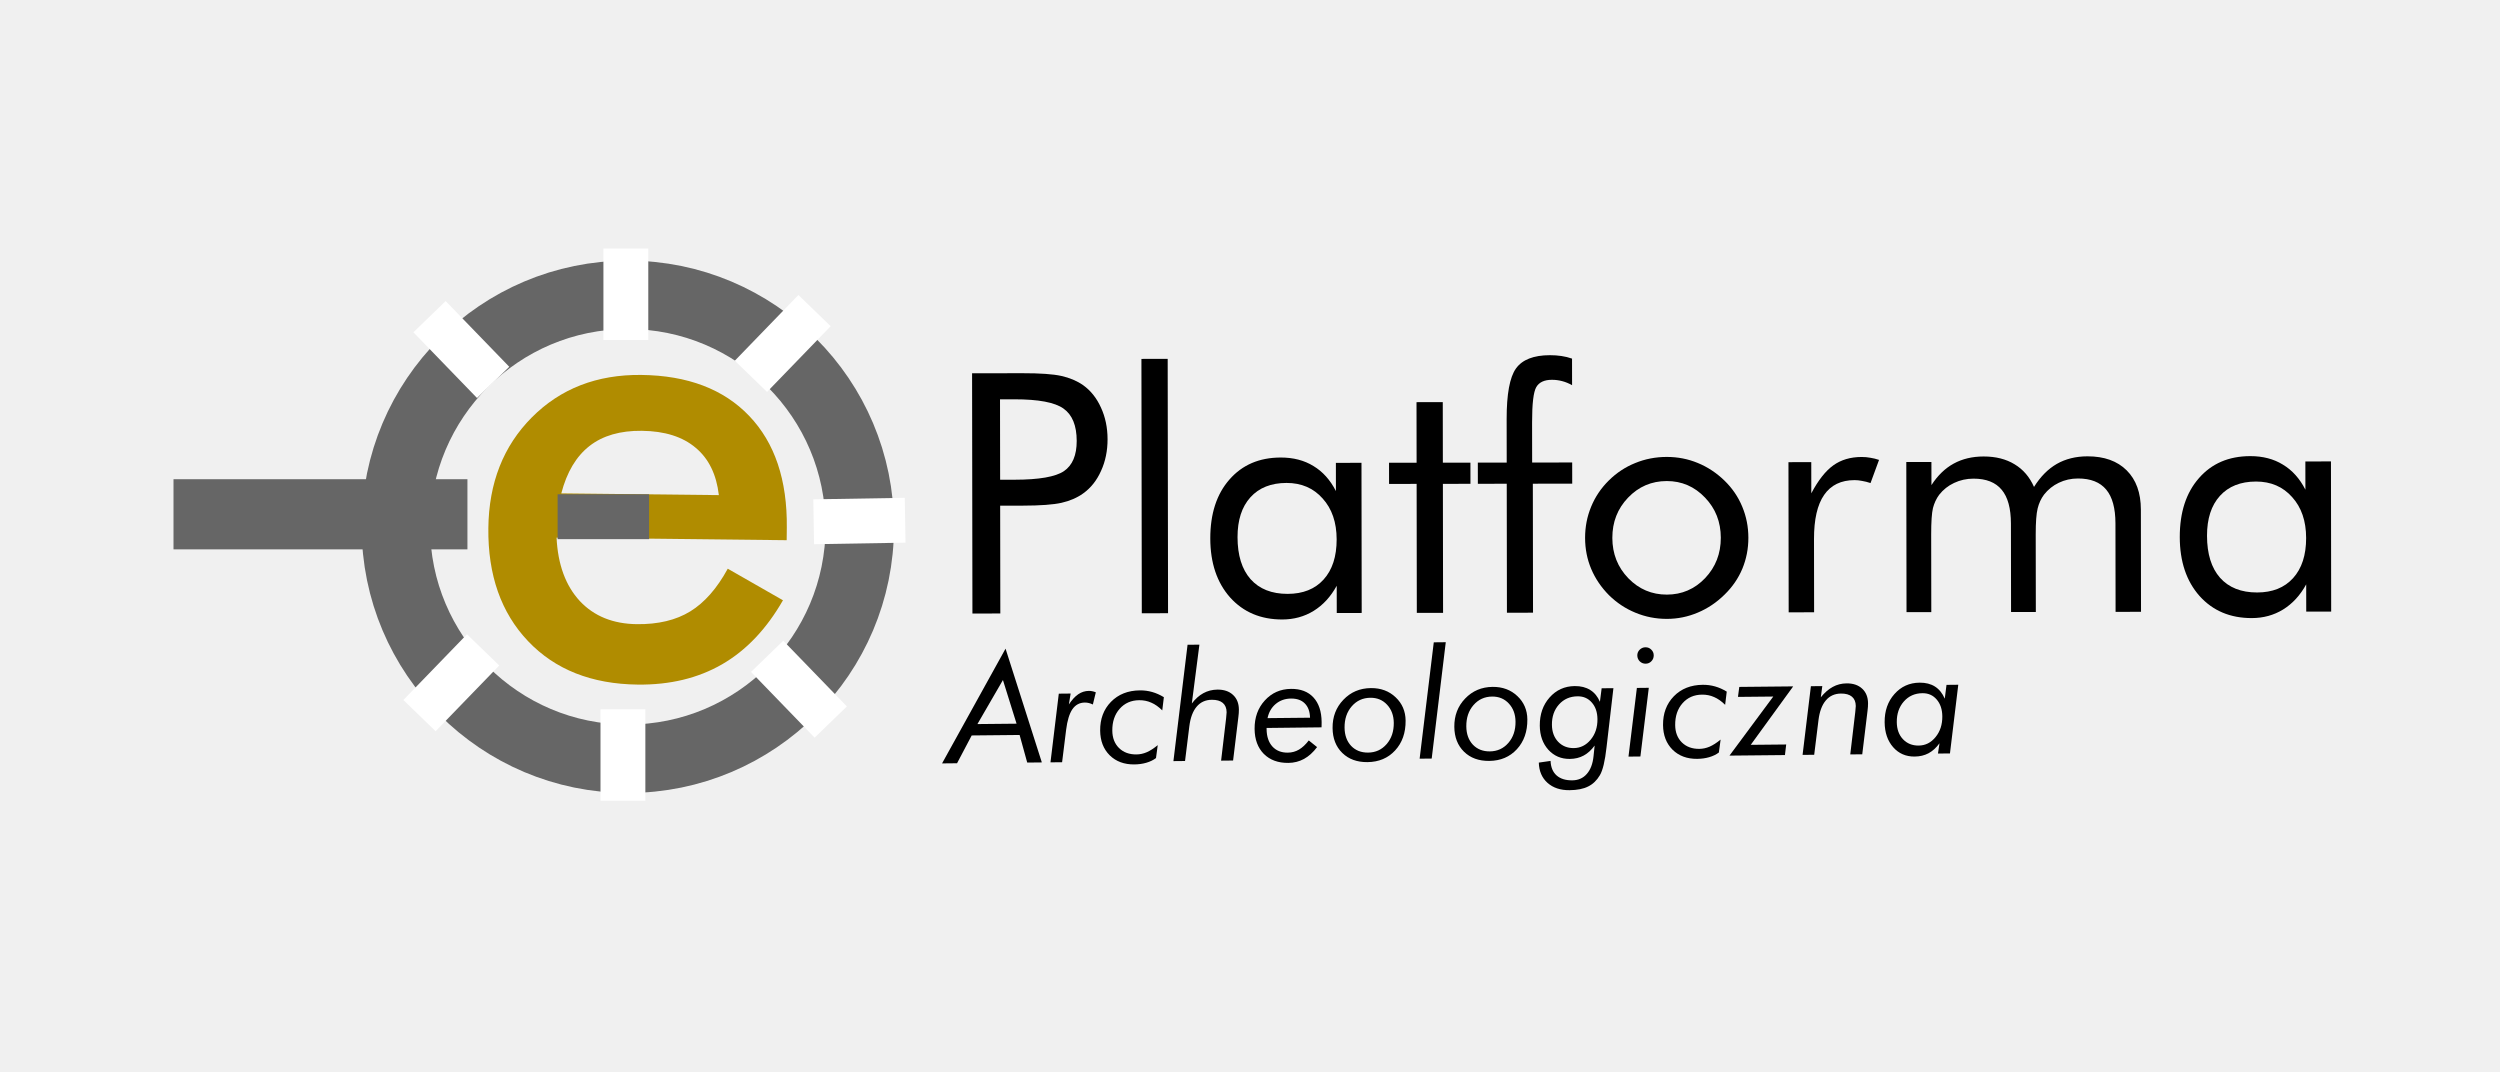
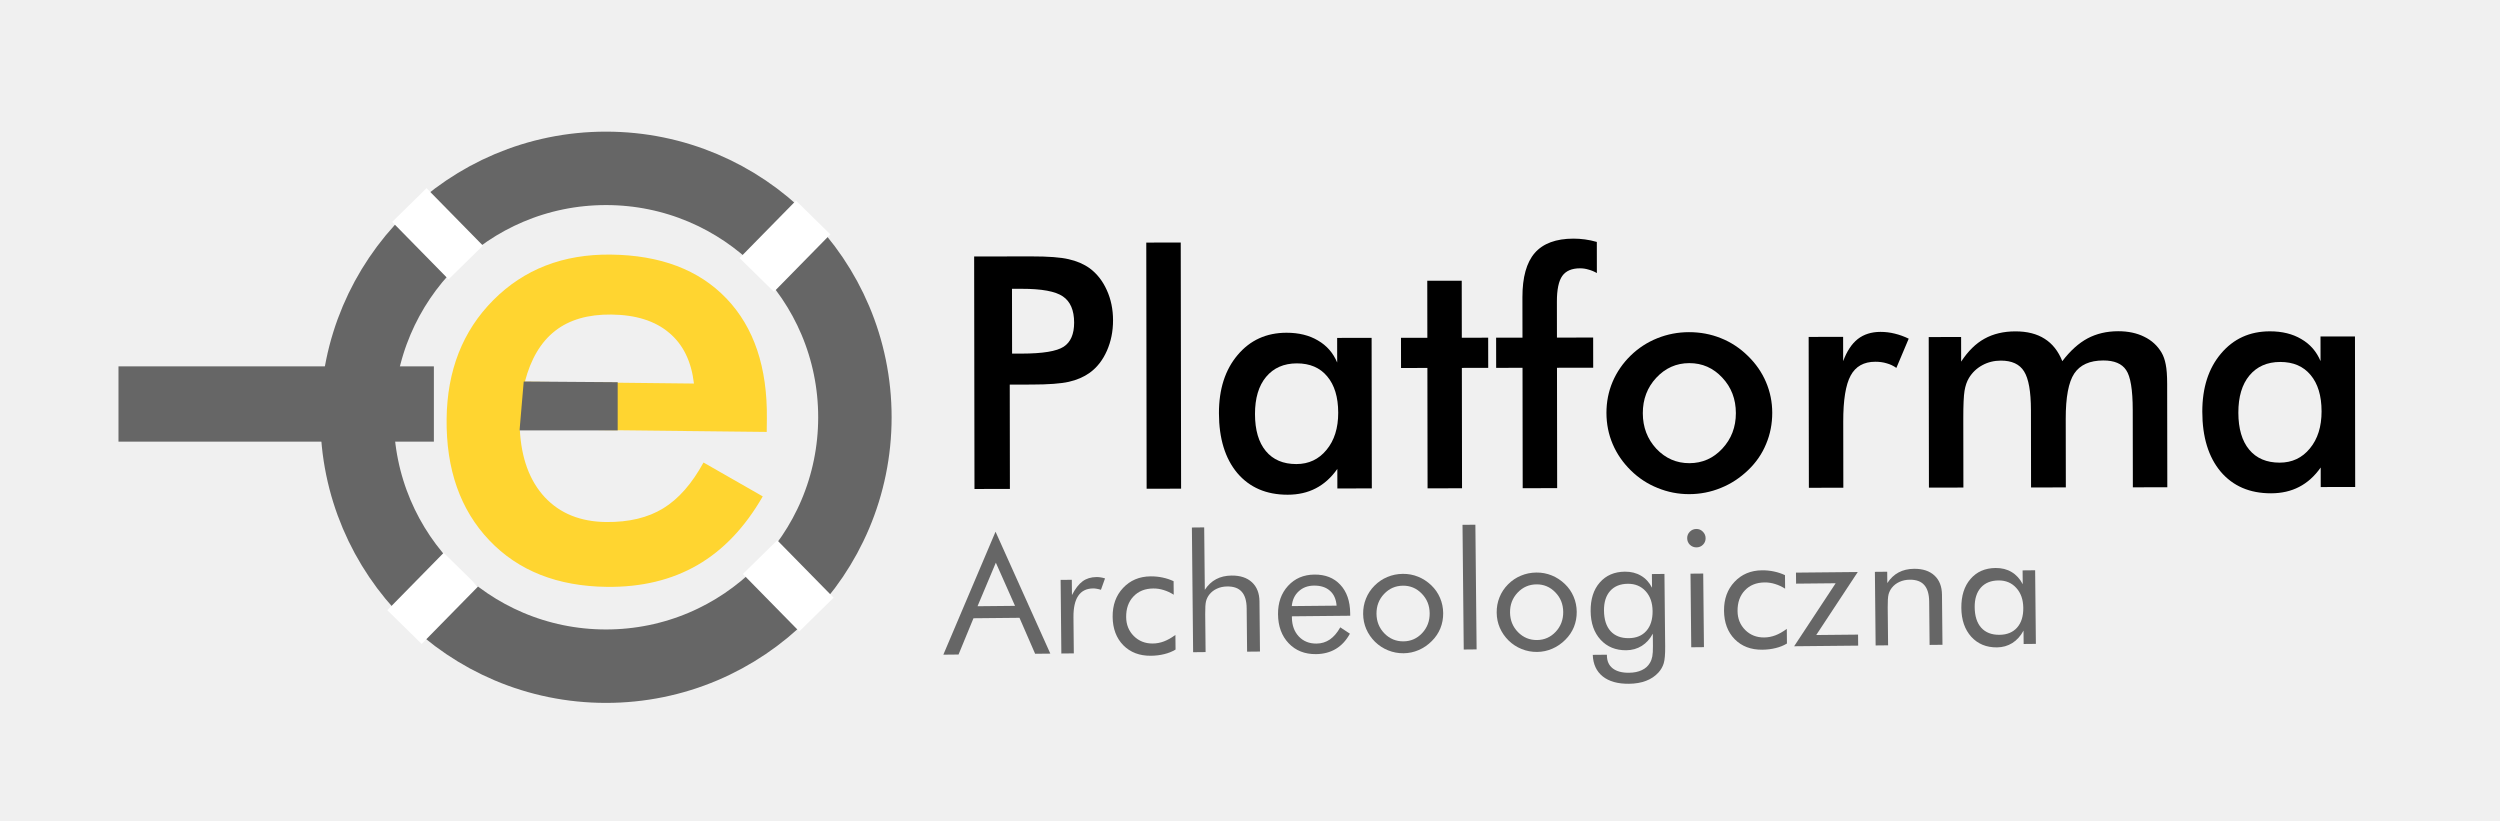
- <svg xmlns="http://www.w3.org/2000/svg" width="70mm" height="30mm" version="1.1" viewBox="0 0 70 30">
-   <g transform="translate(0,-267)">
-     <g transform="matrix(.18134 .0020056 -.0020056 .18134 -5.622 231.47)" fill="#b08c00" aria-label="e">
-       <path d="m155.54 277.62h-35.531q0.375 6.234 3.703 9.75 3.328 3.469 8.859 3.469 4.922 0 8.203-2.062t5.719-6.656l8.578 4.781q-3.75 6.703-9.281 9.984t-12.984 3.281q-10.688 0-17.016-6.516-6.328-6.516-6.328-17.391 0-10.453 6.516-17.156 6.562-6.75 16.828-6.75 10.734 0 16.734 6.141 6 6.141 6 17.203zm-10.547-6.844q-0.609-4.781-3.656-7.266-3.047-2.531-8.344-2.531-5.016 0-8.062 2.438-3.047 2.438-4.266 7.359z" fill="#b08c00" />
+ <svg xmlns="http://www.w3.org/2000/svg" id="svg2013" version="1.1" viewBox="0 0 67 22" height="22mm" width="67mm">
+   <defs id="defs2007" />
+   <g transform="translate(0,-275)" id="layer1">
+     <g transform="matrix(0.2577291,0,0,0.2577291,44.68268,161.9522)" id="g1115">
+       <g id="flowRoot815-15-7-7-8-2-5" style="font-style:normal;font-variant:normal;font-weight:normal;font-stretch:normal;font-size:12px;line-height:30.34px;font-family:Darleston;-inkscape-font-specification:Darleston;letter-spacing:0px;word-spacing:0px;fill:#ffd530;fill-opacity:1;stroke:none" transform="matrix(0.7226308,0.00799215,-0.00799215,0.7226308,-203.8244,281.6819)" aria-label="e">
+         <path id="path883" style="font-style:normal;font-variant:normal;font-weight:normal;font-stretch:normal;font-size:96px;font-family:'Futura Md BT';-inkscape-font-specification:'Futura Md BT';fill:#ffd530;fill-opacity:1" d="m 155.543,277.623 h -35.531 q 0.375,6.234 3.703,9.75 3.328,3.469 8.859,3.469 4.922,0 8.203,-2.062 3.281,-2.062 5.719,-6.656 l 8.578,4.781 q -3.75,6.703 -9.281,9.984 -5.531,3.281 -12.984,3.281 -10.688,0 -17.016,-6.516 -6.328,-6.516 -6.328,-17.391 0,-10.453 6.516,-17.156 6.562,-6.75 16.828,-6.75 10.734,0 16.734,6.141 6,6.141 6,17.203 z m -10.547,-6.844 q -0.609,-4.781 -3.656,-7.266 -3.047,-2.531 -8.344,-2.531 -5.016,0 -8.062,2.438 -3.047,2.438 -4.266,7.359 z" />
+       </g>
+       <path id="path1209-2-7-7" d="m -118.911,478.302 -0.434,5.08 h 10.204 v -5.008 z" style="color:#000000;font-style:normal;font-variant:normal;font-weight:normal;font-stretch:normal;font-size:medium;line-height:normal;font-family:sans-serif;font-variant-ligatures:normal;font-variant-position:normal;font-variant-caps:normal;font-variant-numeric:normal;font-variant-alternates:normal;font-feature-settings:normal;text-indent:0;text-align:start;text-decoration:none;text-decoration-line:none;text-decoration-style:solid;text-decoration-color:#000000;letter-spacing:normal;word-spacing:normal;text-transform:none;writing-mode:lr-tb;direction:ltr;text-orientation:mixed;dominant-baseline:auto;baseline-shift:baseline;text-anchor:start;white-space:normal;shape-padding:0;clip-rule:nonzero;display:inline;overflow:visible;visibility:visible;opacity:1;isolation:auto;mix-blend-mode:normal;color-interpolation:sRGB;color-interpolation-filters:linearRGB;solid-color:#000000;solid-opacity:1;vector-effect:none;fill:#666666;fill-opacity:1;fill-rule:nonzero;stroke:none;stroke-width:10.204;stroke-linecap:butt;stroke-linejoin:miter;stroke-miterlimit:4;stroke-dasharray:none;stroke-dashoffset:0;stroke-opacity:1;color-rendering:auto;image-rendering:auto;shape-rendering:auto;text-rendering:auto;enable-background:accumulate" />
+       <path id="path1209-0-9-5-0" d="m -134.206,478.113 v 5.007" style="fill:none;stroke:#000000;stroke-width:11.385;stroke-linecap:butt;stroke-linejoin:miter;stroke-miterlimit:4;stroke-dasharray:none;stroke-opacity:1" />
+       <circle r="25.883" cy="482.02" cx="-110.357" id="path1232-0-9-3" style="opacity:1;fill:none;fill-opacity:1;fill-rule:nonzero;stroke:#666666;stroke-width:7.636;stroke-linecap:round;stroke-linejoin:miter;stroke-miterlimit:4;stroke-dasharray:none;stroke-dashoffset:0;stroke-opacity:1;paint-order:fill markers stroke" />
+       <g id="flowRoot815-1-7-8-6-1-7-1" style="font-style:normal;font-variant:normal;font-weight:normal;font-stretch:normal;font-size:12px;line-height:30.34px;font-family:'Square721 BT';-inkscape-font-specification:'Square721 BT';letter-spacing:0px;word-spacing:0px;fill:#000000;fill-opacity:1;stroke:none" transform="matrix(0.3522993,-5.0760834e-4,5.0760834e-4,0.3522993,-112.2083,384.4292)" aria-label="Platforma">
+         <path id="path864" style="font-style:normal;font-variant:normal;font-weight:normal;font-stretch:normal;font-size:96px;font-family:'Futura Md BT';-inkscape-font-specification:'Futura Md BT';fill:#000000" d="m 124.746,258.404 h 2.859 q 9.281,0 12.375,-2.016 3.094,-2.016 3.094,-7.125 0,-5.484 -3.328,-7.734 -3.281,-2.25 -12.141,-2.25 h -2.859 z m -0.703,9.141 v 30.797 h -10.453 v -68.625 h 16.875 q 7.5,0 11.016,0.844 3.562,0.797 6.188,2.672 3.234,2.391 5.062,6.469 1.828,4.031 1.828,8.906 0,4.875 -1.828,9 -1.828,4.125 -5.062,6.469 -2.625,1.875 -6.188,2.672 -3.516,0.797 -11.016,0.797 h -2.203 z" />
+         <path id="path866" style="font-style:normal;font-variant:normal;font-weight:normal;font-stretch:normal;font-size:96px;font-family:'Futura Md BT';-inkscape-font-specification:'Futura Md BT';fill:#000000" d="m 164.402,298.342 v -72.656 h 10.172 v 72.656 z" />
+         <path id="path868" style="font-style:normal;font-variant:normal;font-weight:normal;font-stretch:normal;font-size:96px;font-family:'Futura Md BT';-inkscape-font-specification:'Futura Md BT';fill:#000000" d="m 230.871,298.342 h -10.172 v -5.766 q -2.719,3.844 -6.375,5.719 -3.609,1.875 -8.297,1.875 -9.422,0 -14.859,-6.422 -5.391,-6.469 -5.391,-17.672 0,-10.641 5.531,-17.156 5.531,-6.562 14.438,-6.562 5.438,0 9.281,2.297 3.891,2.25 5.672,6.516 v -7.266 h 10.172 z m -9.891,-22.359 q 0,-6.891 -3.234,-10.734 -3.188,-3.844 -8.953,-3.844 -5.766,0 -9.094,3.984 -3.281,3.938 -3.281,10.969 0,7.078 3.188,10.922 3.188,3.844 9,3.844 5.484,0 8.906,-4.172 3.469,-4.172 3.469,-10.969 z" />
+         <path id="path870" style="font-style:normal;font-variant:normal;font-weight:normal;font-stretch:normal;font-size:96px;font-family:'Futura Md BT';-inkscape-font-specification:'Futura Md BT';fill:#000000" d="m 247.324,298.342 v -35.531 h -7.781 v -8.906 h 7.781 v -16.828 h 10.172 v 16.828 h 7.781 v 8.906 h -7.781 v 35.531 z" />
+         <path id="path872" style="font-style:normal;font-variant:normal;font-weight:normal;font-stretch:normal;font-size:96px;font-family:'Futura Md BT';-inkscape-font-specification:'Futura Md BT';fill:#000000" d="m 275.402,298.342 v -35.531 h -7.781 v -8.906 h 7.781 v -11.906 q 0,-8.859 3.656,-13.078 3.703,-4.219 11.438,-4.219 1.641,0 3.375,0.234 1.734,0.234 3.516,0.75 v 9.188 q -1.219,-0.703 -2.484,-1.031 -1.219,-0.375 -2.484,-0.375 -3.656,0 -5.25,2.25 -1.594,2.25 -1.594,7.594 v 10.594 h 10.688 v 8.906 h -10.688 v 35.531 z" />
+         <path id="path874" style="font-style:normal;font-variant:normal;font-weight:normal;font-stretch:normal;font-size:96px;font-family:'Futura Md BT';-inkscape-font-specification:'Futura Md BT';fill:#000000" d="m 338.355,276.264 q 0,-6.188 -3.984,-10.453 -3.984,-4.312 -9.75,-4.312 -5.719,0 -9.75,4.312 -3.984,4.266 -3.984,10.453 0,6.188 3.984,10.5 4.031,4.266 9.75,4.266 5.719,0 9.703,-4.266 4.031,-4.312 4.031,-10.5 z m -38.203,-0.094 q 0,-4.875 1.828,-9.188 1.875,-4.359 5.344,-7.734 3.422,-3.328 7.875,-5.109 4.453,-1.781 9.328,-1.781 5.016,0 9.422,1.781 4.453,1.781 7.969,5.25 3.516,3.422 5.344,7.734 1.828,4.312 1.828,9.047 0,4.922 -1.828,9.234 -1.781,4.312 -5.25,7.641 -3.656,3.516 -8.109,5.297 -4.453,1.828 -9.375,1.828 -4.828,0 -9.281,-1.828 -4.453,-1.781 -7.922,-5.203 -3.516,-3.469 -5.344,-7.781 -1.828,-4.312 -1.828,-9.188 z" />
+         <path id="path876" style="font-style:normal;font-variant:normal;font-weight:normal;font-stretch:normal;font-size:96px;font-family:'Futura Md BT';-inkscape-font-specification:'Futura Md BT';fill:#000000" d="m 370.043,260.983 q 1.641,-4.406 4.312,-6.516 2.719,-2.109 6.703,-2.109 2.156,0 4.219,0.516 2.109,0.516 4.125,1.5 l -3.656,8.625 q -1.312,-0.938 -2.859,-1.359 -1.5,-0.469 -3.375,-0.469 -5.062,0 -7.266,4.078 -2.203,4.031 -2.203,13.594 v 19.5 h -10.172 v -44.531 h 10.172 z" />
+         <path id="path878" style="font-style:normal;font-variant:normal;font-weight:normal;font-stretch:normal;font-size:96px;font-family:'Futura Md BT';-inkscape-font-specification:'Futura Md BT';fill:#000000" d="m 405.48,298.342 h -10.172 v -44.438 h 9.562 v 7.266 q 3.047,-4.641 6.891,-6.75 3.891,-2.156 9.141,-2.156 5.203,0 8.625,2.203 3.422,2.156 5.203,6.609 3.516,-4.594 7.453,-6.703 3.984,-2.109 9.047,-2.109 4.406,0 7.688,1.641 3.281,1.594 5.109,4.688 0.844,1.453 1.219,3.469 0.422,2.016 0.422,5.766 v 3.562 26.953 h -10.172 v -22.828 q 0,-8.953 -1.922,-11.766 -1.875,-2.859 -6.75,-2.859 -6,0 -8.578,3.844 -2.531,3.797 -2.531,13.359 v 20.25 h -10.266 v -22.828 q 0,-8.25 -2.016,-11.438 -1.969,-3.188 -6.844,-3.188 -3,0 -5.484,1.359 -2.484,1.359 -3.938,3.75 -0.938,1.547 -1.312,3.797 -0.375,2.25 -0.375,8.297 z" />
+         <path id="path880" style="font-style:normal;font-variant:normal;font-weight:normal;font-stretch:normal;font-size:96px;font-family:'Futura Md BT';-inkscape-font-specification:'Futura Md BT';fill:#000000" d="m 521.121,298.342 h -10.172 v -5.766 q -2.719,3.844 -6.375,5.719 -3.609,1.875 -8.297,1.875 -9.422,0 -14.859,-6.422 -5.391,-6.469 -5.391,-17.672 0,-10.641 5.531,-17.156 5.531,-6.562 14.438,-6.562 5.438,0 9.281,2.297 3.891,2.25 5.672,6.516 v -7.266 h 10.172 z m -9.891,-22.359 q 0,-6.891 -3.234,-10.734 -3.188,-3.844 -8.953,-3.844 -5.766,0 -9.094,3.984 -3.281,3.938 -3.281,10.969 0,7.078 3.188,10.922 3.188,3.844 9,3.844 5.484,0 8.906,-4.172 3.469,-4.172 3.469,-10.969 z" />
+       </g>
+       <g id="flowRoot815-1-8-9-8-4-4-9-8" style="font-style:italic;font-variant:normal;font-weight:normal;font-stretch:normal;font-size:12px;line-height:30.34px;font-family:'Futura Bk BT';-inkscape-font-specification:'Futura Bk BT Italic';letter-spacing:0px;word-spacing:0px;fill:#666666;fill-opacity:1;stroke:none" transform="matrix(0.1784573,-0.00176588,0.00176588,0.1784573,-94.46113,453.6503)" aria-label="Archeologiczna">
+         <path id="path835" style="font-style:normal;font-variant:normal;font-weight:normal;font-stretch:normal;font-size:96px;font-family:'Futura Bk BT';-inkscape-font-specification:'Futura Bk BT';fill:#666666;fill-opacity:1" d="m 135.668,245.045 -10.922,25.266 h 21.844 z m 0,-18.047 31.219,71.344 h -8.859 l -8.906,-21.047 h -26.812 l -8.906,21.047 h -8.859 z" />
+         <path id="path837" style="font-style:normal;font-variant:normal;font-weight:normal;font-stretch:normal;font-size:96px;font-family:'Futura Bk BT';-inkscape-font-specification:'Futura Bk BT';fill:#666666;fill-opacity:1" d="m 173.309,298.342 v -42.891 h 6.516 v 8.906 q 2.953,-5.578 6.281,-7.969 3.328,-2.391 8.109,-2.391 1.312,0 2.531,0.234 1.219,0.188 2.438,0.609 l -2.438,6.609 q -1.266,-0.422 -2.391,-0.609 -1.125,-0.234 -2.156,-0.234 -5.812,0 -8.719,4.219 -2.906,4.172 -2.906,12.609 v 20.906 z" />
+         <path id="path839" style="font-style:normal;font-variant:normal;font-weight:normal;font-stretch:normal;font-size:96px;font-family:'Futura Bk BT';-inkscape-font-specification:'Futura Bk BT';fill:#666666;fill-opacity:1" d="m 239.871,288.17 v 8.531 q -2.906,1.734 -6.562,2.578 -3.609,0.891 -7.828,0.891 -9.938,0 -16.031,-6.281 -6.047,-6.328 -6.047,-16.594 0,-10.312 6.281,-16.828 6.281,-6.562 16.078,-6.562 3.562,0 6.938,0.75 3.422,0.75 6.422,2.203 v 7.875 q -2.812,-1.828 -5.812,-2.766 -3,-0.984 -6.094,-0.984 -7.219,0 -11.578,4.547 -4.359,4.5 -4.359,12 0,6.609 4.359,11.062 4.406,4.453 11.016,4.453 3.328,0 6.516,-1.172 3.188,-1.172 6.703,-3.703 z" />
+         <path id="path841" style="font-style:normal;font-variant:normal;font-weight:normal;font-stretch:normal;font-size:96px;font-family:'Futura Bk BT';-inkscape-font-specification:'Futura Bk BT';fill:#666666;fill-opacity:1" d="m 250.09,298.342 v -72.656 h 7.172 v 36.375 q 2.766,-4.125 6.656,-6.141 3.891,-2.016 9,-2.016 7.594,0 11.859,4.031 4.266,4.031 4.266,11.203 v 29.203 h -7.5 v -25.266 q 0,-6.516 -2.766,-9.656 -2.719,-3.188 -8.438,-3.188 -3.281,0 -6,1.219 -2.672,1.172 -4.453,3.375 -1.359,1.688 -1.969,3.844 -0.562,2.156 -0.562,7.5 v 22.172 z" />
+         <path id="path843" style="font-style:normal;font-variant:normal;font-weight:normal;font-stretch:normal;font-size:96px;font-family:'Futura Bk BT';-inkscape-font-specification:'Futura Bk BT';fill:#666666;fill-opacity:1" d="m 333.949,272.045 q -0.375,-5.672 -3.797,-8.719 -3.375,-3.094 -9.281,-3.094 -5.344,0 -8.906,3.234 -3.562,3.188 -4.125,8.578 z m 7.875,5.953 h -33.984 v 0.656 q 0,6.891 3.938,11.156 3.938,4.219 10.266,4.219 4.312,0 7.781,-2.297 3.469,-2.344 6.141,-7.031 l 5.578,3.75 q -3.234,5.812 -8.25,8.766 -5.016,2.953 -11.625,2.953 -9.797,0 -15.844,-6.469 -6.047,-6.469 -6.047,-16.969 0,-10.078 6,-16.5 6,-6.422 15.422,-6.422 9.516,0 15.047,6.094 5.578,6.094 5.578,16.641 z" />
+         <path id="path845" style="font-style:normal;font-variant:normal;font-weight:normal;font-stretch:normal;font-size:96px;font-family:'Futura Bk BT';-inkscape-font-specification:'Futura Bk BT';fill:#666666;fill-opacity:1" d="m 357.152,277.014 q 0,6.797 4.547,11.531 4.547,4.688 11.016,4.688 6.422,0 10.922,-4.688 4.5,-4.734 4.5,-11.531 0,-6.797 -4.5,-11.484 -4.5,-4.734 -10.922,-4.734 -6.516,0 -11.062,4.734 -4.5,4.688 -4.5,11.484 z m -7.781,0 q 0,-4.734 1.734,-8.906 1.734,-4.219 5.062,-7.5 3.328,-3.281 7.547,-4.969 4.219,-1.734 9,-1.734 4.688,0 8.859,1.734 4.219,1.734 7.641,5.062 3.328,3.234 5.062,7.453 1.734,4.172 1.734,8.859 0,4.688 -1.734,8.859 -1.734,4.125 -5.062,7.359 -3.422,3.375 -7.688,5.156 -4.219,1.781 -8.812,1.781 -4.734,0 -9,-1.781 -4.219,-1.734 -7.547,-5.016 -3.328,-3.375 -5.062,-7.5 -1.734,-4.125 -1.734,-8.859 z" />
+         <path id="path847" style="font-style:normal;font-variant:normal;font-weight:normal;font-stretch:normal;font-size:96px;font-family:'Futura Bk BT';-inkscape-font-specification:'Futura Bk BT';fill:#666666;fill-opacity:1" d="m 407.777,298.342 v -72.656 h 7.5 v 72.656 z" />
+         <path id="path849" style="font-style:normal;font-variant:normal;font-weight:normal;font-stretch:normal;font-size:96px;font-family:'Futura Bk BT';-inkscape-font-specification:'Futura Bk BT';fill:#666666;fill-opacity:1" d="m 434.965,277.014 q 0,6.797 4.547,11.531 4.547,4.688 11.016,4.688 6.422,0 10.922,-4.688 4.5,-4.734 4.5,-11.531 0,-6.797 -4.5,-11.484 -4.5,-4.734 -10.922,-4.734 -6.516,0 -11.062,4.734 -4.5,4.688 -4.5,11.484 z m -7.781,0 q 0,-4.734 1.734,-8.906 1.734,-4.219 5.062,-7.5 3.328,-3.281 7.547,-4.969 4.219,-1.734 9,-1.734 4.688,0 8.859,1.734 4.219,1.734 7.641,5.062 3.328,3.234 5.062,7.453 1.734,4.172 1.734,8.859 0,4.688 -1.734,8.859 -1.734,4.125 -5.062,7.359 -3.422,3.375 -7.688,5.156 -4.219,1.781 -8.812,1.781 -4.734,0 -9,-1.781 -4.219,-1.734 -7.547,-5.016 -3.328,-3.375 -5.062,-7.5 -1.734,-4.125 -1.734,-8.859 z" />
+         <path id="path851" style="font-style:normal;font-variant:normal;font-weight:normal;font-stretch:normal;font-size:96px;font-family:'Futura Bk BT';-inkscape-font-specification:'Futura Bk BT';fill:#666666;fill-opacity:1" d="m 518.027,277.014 q 0,-7.219 -3.938,-11.625 -3.938,-4.406 -10.359,-4.406 -6.609,0 -10.312,4.078 -3.703,4.078 -3.703,11.391 0,7.781 3.703,12 3.75,4.219 10.594,4.219 6.562,0 10.266,-4.125 3.75,-4.172 3.75,-11.531 z m 7.125,-21.562 v 42.141 q 0,6.984 -0.938,9.938 -0.938,2.953 -3.094,5.297 -3,3.234 -7.359,4.828 -4.312,1.594 -9.938,1.594 -9.75,0 -15.234,-4.453 -5.438,-4.453 -5.672,-12.609 h 8.25 v 0.562 q 0,4.828 3.328,7.453 3.328,2.625 9.422,2.625 4.406,0 7.5,-1.453 3.141,-1.406 4.781,-4.219 0.984,-1.594 1.406,-3.703 0.422,-2.109 0.422,-6.047 v -3.375 -3.844 q -2.484,4.594 -6.516,7.078 -4.031,2.438 -9.047,2.438 -9.234,0 -14.906,-6.281 -5.625,-6.281 -5.625,-16.688 0,-10.5 5.484,-16.641 5.484,-6.188 14.672,-6.188 5.344,0 9.375,2.438 4.031,2.391 6.375,7.078 v -7.969 z" />
+         <path id="path853" style="font-style:normal;font-variant:normal;font-weight:normal;font-stretch:normal;font-size:96px;font-family:'Futura Bk BT';-inkscape-font-specification:'Futura Bk BT';fill:#666666;fill-opacity:1" d="m 538.605,234.779 q 0,-2.203 1.547,-3.75 1.594,-1.594 3.844,-1.594 2.203,0 3.75,1.594 1.594,1.594 1.594,3.844 0,2.203 -1.547,3.75 -1.547,1.547 -3.797,1.547 -2.25,0 -3.844,-1.547 -1.547,-1.547 -1.547,-3.844 z m 1.734,63.562 v -42.891 h 7.406 v 42.891 z" />
+         <path id="path855" style="font-style:normal;font-variant:normal;font-weight:normal;font-stretch:normal;font-size:96px;font-family:'Futura Bk BT';-inkscape-font-specification:'Futura Bk BT';fill:#666666;fill-opacity:1" d="m 596.121,288.17 v 8.531 q -2.906,1.734 -6.562,2.578 -3.609,0.891 -7.828,0.891 -9.938,0 -16.031,-6.281 -6.047,-6.328 -6.047,-16.594 0,-10.312 6.281,-16.828 6.281,-6.562 16.078,-6.562 3.562,0 6.938,0.75 3.422,0.75 6.422,2.203 v 7.875 q -2.812,-1.828 -5.812,-2.766 -3,-0.984 -6.094,-0.984 -7.219,0 -11.578,4.547 -4.359,4.5 -4.359,12 0,6.609 4.359,11.062 4.406,4.453 11.016,4.453 3.328,0 6.516,-1.172 3.188,-1.172 6.703,-3.703 z" />
+         <path id="path857" style="font-style:normal;font-variant:normal;font-weight:normal;font-stretch:normal;font-size:96px;font-family:'Futura Bk BT';-inkscape-font-specification:'Futura Bk BT';fill:#666666;fill-opacity:1" d="m 600.293,298.342 24.562,-36.469 h -23.062 v -6.422 h 36 l -24.562,36.469 h 24.375 v 6.422 z" />
+         <path id="path859" style="font-style:normal;font-variant:normal;font-weight:normal;font-stretch:normal;font-size:96px;font-family:'Futura Bk BT';-inkscape-font-specification:'Futura Bk BT';fill:#666666;fill-opacity:1" d="m 647.777,298.342 v -42.891 h 7.172 v 6.609 q 2.766,-4.125 6.656,-6.141 3.891,-2.016 9,-2.016 7.594,0 11.859,4.031 4.266,4.031 4.266,11.203 v 29.203 h -7.5 v -25.266 q 0,-6.516 -2.766,-9.656 -2.719,-3.188 -8.438,-3.188 -3.281,0 -6,1.219 -2.672,1.172 -4.453,3.375 -1.359,1.688 -1.969,3.844 -0.562,2.156 -0.562,7.5 v 22.172 z" />
+         <path id="path861" style="font-style:normal;font-variant:normal;font-weight:normal;font-stretch:normal;font-size:96px;font-family:'Futura Bk BT';-inkscape-font-specification:'Futura Bk BT';fill:#666666;fill-opacity:1" d="m 734.027,277.295 q 0,-7.266 -3.984,-11.672 -3.938,-4.453 -10.312,-4.453 -6.609,0 -10.312,4.078 -3.703,4.078 -3.703,11.391 0,7.781 3.703,12 3.75,4.219 10.594,4.219 6.562,0 10.266,-4.078 3.75,-4.125 3.75,-11.484 z m 7.125,-21.844 v 42.891 h -7.125 v -7.781 q -2.578,4.688 -6.609,7.172 -3.984,2.438 -8.953,2.438 -9.234,0 -14.906,-6.328 -5.625,-6.375 -5.625,-16.828 0,-10.594 5.484,-16.828 5.484,-6.281 14.672,-6.281 5.391,0 9.328,2.438 3.984,2.391 6.422,7.172 v -8.062 z" />
+       </g>
+       <path id="path1555-0" d="m -128.254,480.641 h -32.796" style="fill:none;stroke:#666666;stroke-width:7.827;stroke-linecap:butt;stroke-linejoin:miter;stroke-miterlimit:4;stroke-dasharray:none;stroke-opacity:1" />
+       <path id="path1209-2-5-0-7-9-6-1-8-8-0-7" d="m -93.533,462.479 3.573,3.508" style="fill:#ffffff;stroke:#ffffff;stroke-width:8.368;stroke-linecap:butt;stroke-linejoin:miter;stroke-miterlimit:4;stroke-dasharray:none;stroke-opacity:1" />
+       <path id="path1209-2-5-0-7-9-6-1-8-8-0-7-5" d="m -130.165,499.098 3.573,3.508" style="fill:#ffffff;stroke:#ffffff;stroke-width:8.368;stroke-linecap:butt;stroke-linejoin:miter;stroke-miterlimit:4;stroke-dasharray:none;stroke-opacity:1" />
+       <path id="path1209-2-5-0-7-9-6-1-8-8-0-7-7" d="m -126.086,461.183 -3.573,3.508" style="fill:#ffffff;stroke:#ffffff;stroke-width:8.368;stroke-linecap:butt;stroke-linejoin:miter;stroke-miterlimit:4;stroke-dasharray:none;stroke-opacity:1" />
+       <path id="path1209-2-5-0-7-9-6-1-8-8-0-7-7-8" d="m -89.618,497.796 -3.573,3.508" style="fill:#ffffff;stroke:#ffffff;stroke-width:8.368;stroke-linecap:butt;stroke-linejoin:miter;stroke-miterlimit:4;stroke-dasharray:none;stroke-opacity:1" />
    </g>
-     <g fill="none">
-       <path d="m16.894 280.84v1.256" stroke="#666" stroke-width="2.561" />
-       <path d="m11.594 280.76v1.256" stroke="#000" stroke-width="2.857" />
-       <circle cx="17.579" cy="281.75" r="6.495" stroke="#666" stroke-linecap="round" stroke-width="1.916" style="paint-order:fill markers stroke" />
-     </g>
-     <g transform="matrix(.098023 -.00014124 .00014124 .098023 16.015 254.95)" aria-label="Platforma">
-       <path d="m121.93 267.55v30.797h-7.969v-68.625h14.391q7.547 0 11.109 0.797 3.562 0.797 6.188 2.625 3.281 2.344 5.109 6.422 1.875 4.078 1.875 9.047t-1.875 9.047q-1.828 4.078-5.109 6.422-2.625 1.875-6.188 2.672-3.516 0.797-11.109 0.797h-2.297zm0-7.406h4.125q10.5 0 14.109-2.438 3.656-2.484 3.656-8.625 0-6.562-3.75-9.234-3.703-2.672-14.016-2.672h-4.125z" />
-       <path d="m162.34 298.34v-72.656h7.5v72.656z" />
-       <path d="m218.03 277.3q0-7.266-3.984-11.672-3.938-4.453-10.312-4.453-6.609 0-10.312 4.078-3.703 4.078-3.703 11.391 0 7.781 3.703 12 3.75 4.219 10.594 4.219 6.562 0 10.266-4.078 3.75-4.125 3.75-11.484zm7.125-21.844v42.891h-7.125v-7.781q-2.578 4.688-6.609 7.172-3.984 2.438-8.953 2.438-9.234 0-14.906-6.328-5.625-6.375-5.625-16.828 0-10.594 5.484-16.828 5.484-6.281 14.672-6.281 5.391 0 9.328 2.438 3.984 2.391 6.422 7.172v-8.062z" />
-       <path d="m240.9 261.5h-7.875v-6.047h7.875v-17.297h7.5v17.297h7.875v6.047h-7.875v36.844h-7.5z" />
-       <path d="m266.64 298.34v-36.844h-8.25v-6.047h8.25v-12.422q0-10.688 2.672-14.438 2.719-3.797 9.703-3.797 1.734 0 3.281 0.234 1.594 0.234 3.047 0.75v7.594q-1.406-0.797-2.859-1.172-1.406-0.375-2.906-0.375-3.234 0-4.453 2.062t-1.219 10.125v11.438h11.438v6.047h-11.25v36.844z" />
-       <path d="m296.78 277.01q0 6.797 4.547 11.531 4.547 4.688 11.016 4.688 6.422 0 10.922-4.688 4.5-4.734 4.5-11.531 0-6.797-4.5-11.484-4.5-4.734-10.922-4.734-6.516 0-11.062 4.734-4.5 4.688-4.5 11.484zm-7.781 0q0-4.734 1.734-8.906 1.734-4.219 5.062-7.5 3.328-3.281 7.547-4.969 4.219-1.734 9-1.734 4.688 0 8.859 1.734 4.219 1.734 7.641 5.062 3.328 3.234 5.062 7.453 1.734 4.172 1.734 8.859t-1.734 8.859q-1.734 4.125-5.062 7.359-3.422 3.375-7.688 5.156-4.219 1.781-8.812 1.781-4.734 0-9-1.781-4.219-1.734-7.547-5.016-3.328-3.375-5.062-7.5-1.734-4.125-1.734-8.859z" />
-       <path d="m347.12 298.34v-42.891h6.516v8.906q2.953-5.578 6.281-7.969 3.328-2.391 8.109-2.391 1.312 0 2.531 0.234 1.219 0.188 2.438 0.609l-2.438 6.609q-1.266-0.422-2.391-0.609-1.125-0.234-2.156-0.234-5.812 0-8.719 4.219-2.906 4.172-2.906 12.609v20.906z" />
-       <path d="m440.5 298.34v-25.266q0-6.516-2.625-9.656-2.625-3.188-8.062-3.188-2.953 0-5.484 1.219-2.484 1.172-4.219 3.375-1.266 1.688-1.828 3.938t-0.562 7.406v22.172h-7.078v-25.266q0-6.516-2.625-9.656-2.625-3.188-8.062-3.188-2.953 0-5.531 1.219-2.531 1.172-4.266 3.375-1.219 1.641-1.781 3.797-0.516 2.156-0.516 7.547v22.172h-7.078v-42.891h7.172v6.609q2.672-4.125 6.375-6.141 3.703-2.016 8.531-2.016 5.203 0 8.859 2.25 3.656 2.203 5.531 6.469 2.766-4.406 6.516-6.562 3.797-2.156 8.766-2.156 7.172 0 11.203 4.031t4.031 11.203v29.203z" />
-       <path d="m494.96 277.3q0-7.266-3.984-11.672-3.938-4.453-10.312-4.453-6.609 0-10.312 4.078-3.703 4.078-3.703 11.391 0 7.781 3.703 12 3.75 4.219 10.594 4.219 6.562 0 10.266-4.078 3.75-4.125 3.75-11.484zm7.125-21.844v42.891h-7.125v-7.781q-2.578 4.688-6.609 7.172-3.984 2.438-8.953 2.438-9.234 0-14.906-6.328-5.625-6.375-5.625-16.828 0-10.594 5.484-16.828 5.484-6.281 14.672-6.281 5.391 0 9.328 2.438 3.984 2.391 6.422 7.172v-8.062z" />
-     </g>
-     <g transform="matrix(.044782 -.00044313 .00044313 .044782 21.713 275.06)" aria-label="Archeologiczna">
-       <path d="m101.21 298.34 40.406-71.344 21.984 71.344h-9.141l-4.594-17.297h-29.953l-9.328 17.297zm22.359-24.375h24.469l-8.25-27.375z" />
-       <path d="m195.86 262.44q-1.219-0.609-2.484-0.938-1.266-0.328-2.531-0.328-4.922 0-7.828 4.125-2.859 4.125-4.031 12.797l-2.719 20.25h-7.266l5.625-42.891h7.406l-1.172 6.797q2.953-4.359 5.953-6.328 3.047-2.016 6.656-2.016 1.031 0 2.109 0.234 1.125 0.234 2.203 0.703z" />
-       <path d="m239.21 266.56q-3.328-3.375-6.844-4.922-3.469-1.594-7.547-1.594-7.5 0-12.234 5.25-4.734 5.25-4.734 13.641 0 6.75 4.078 10.875 4.125 4.125 10.875 4.125 3.281 0 6.422-1.312 3.141-1.312 6.938-4.359l-1.172 8.062q-2.531 1.875-6.047 2.859-3.469 0.984-7.547 0.984-9.469 0-15.328-5.859-5.812-5.906-5.812-15.469 0-10.969 6.938-17.953 6.984-6.984 18.094-6.984 4.031 0 7.688 1.078 3.703 1.078 7.312 3.328z" />
-       <path d="m245.87 298.34 9.562-72.656h7.406l-5.109 36.75q3.281-4.266 7.266-6.375 4.031-2.156 8.812-2.156 6.141 0 9.703 3.375 3.609 3.375 3.609 9.188 0 1.031-0.094 2.25t-0.281 2.531l-3.562 27.094h-7.5l3.375-26.297q0.047-0.328 0.094-0.891 0.281-2.297 0.281-3.047 0-3.844-2.344-5.859-2.344-2.016-6.844-2.016-5.906 0-9.516 4.219-3.609 4.172-4.688 12.188l-2.906 21.703z" />
-       <path d="m338.68 278.14-34.359 0.047v0.75q0 6.891 3.516 10.875 3.516 3.938 9.609 3.938 3.797 0 6.984-1.828 3.188-1.828 6.188-5.672l5.156 4.219q-3.75 4.875-8.25 7.312-4.5 2.391-9.797 2.391-9.609 0-15.281-5.766-5.625-5.812-5.625-15.656 0-10.734 6.562-17.766 6.562-7.078 16.453-7.078 9 0 13.969 5.484 4.969 5.484 4.969 15.422 0 1.359-0.047 2.062 0 0.703-0.047 1.266zm-7.125-6.094q-0.094-5.812-3.188-8.953-3.047-3.141-8.625-3.141-5.531 0-9.562 3.281-3.984 3.281-5.203 8.812z" />
-       <path d="m369.39 259.95q-7.078 0-11.719 5.25-4.594 5.203-4.594 13.266 0 7.078 3.984 11.438 4.031 4.312 10.594 4.312 7.031 0 11.625-5.203 4.594-5.203 4.594-13.219 0-6.938-4.078-11.391-4.031-4.453-10.406-4.453zm-23.812 18.703q0-10.547 6.938-17.625 6.938-7.125 17.25-7.125 9.328 0 15.422 5.906 6.094 5.859 6.094 14.625 0 11.438-6.75 18.609-6.703 7.125-17.344 7.125-9.797 0-15.703-5.906t-5.906-15.609z" />
-       <path d="m407.36 298.34h-7.547l9.562-72.656h7.5z" />
-       <path d="m445.51 259.95q-7.078 0-11.719 5.25-4.594 5.203-4.594 13.266 0 7.078 3.984 11.438 4.031 4.312 10.594 4.312 7.031 0 11.625-5.203 4.594-5.203 4.594-13.219 0-6.938-4.078-11.391-4.031-4.453-10.406-4.453zm-23.812 18.703q0-10.547 6.938-17.625 6.938-7.125 17.25-7.125 9.328 0 15.422 5.906 6.094 5.859 6.094 14.625 0 11.438-6.75 18.609-6.703 7.125-17.344 7.125-9.797 0-15.703-5.906t-5.906-15.609z" />
-       <path d="m496.28 292.67q6.234 0 10.594-5.156 4.359-5.156 4.359-12.797 0-6.469-3.422-10.406-3.375-3.984-8.859-3.984-7.125 0-11.672 4.969-4.547 4.969-4.547 12.703 0 6.516 3.75 10.594 3.797 4.078 9.797 4.078zm17.766-37.219h7.359l-4.312 34.078q-0.141 1.031-0.375 2.953-1.547 12.75-4.312 17.297-2.906 4.828-7.406 6.984-4.453 2.203-11.625 2.203-8.578 0-13.781-4.734-5.156-4.734-5.297-12.703l7.359-0.984q0.188 5.906 3.656 9.094 3.516 3.188 9.797 3.188 5.672 0 9.141-3.938 3.516-3.891 4.312-11.109l0.75-6.562q-3.094 4.172-6.938 6.188-3.797 2.016-8.672 2.016-8.109 0-13.359-5.859-5.203-5.906-5.203-15.094 0-10.594 6.281-17.578 6.328-6.984 15.797-6.984 5.719 0 9.656 2.531 3.938 2.484 6 7.453z" />
-       <path d="m536.54 235.15q0-2.062 1.5-3.562 1.547-1.5 3.656-1.5 2.156 0 3.609 1.5 1.5 1.453 1.5 3.562 0 2.203-1.5 3.703-1.453 1.5-3.609 1.5-2.109 0-3.656-1.5-1.5-1.547-1.5-3.703zm-6.141 63.188 5.672-42.891h7.453l-5.672 42.891z" />
-       <path d="m591.15 266.56q-3.328-3.375-6.844-4.922-3.469-1.594-7.547-1.594-7.5 0-12.234 5.25-4.734 5.25-4.734 13.641 0 6.75 4.078 10.875 4.125 4.125 10.875 4.125 3.281 0 6.422-1.312 3.141-1.312 6.938-4.359l-1.172 8.062q-2.531 1.875-6.047 2.859-3.469 0.984-7.547 0.984-9.469 0-15.328-5.859-5.812-5.906-5.812-15.469 0-10.969 6.938-17.953 6.984-6.984 18.094-6.984 4.031 0 7.688 1.078 3.703 1.078 7.312 3.328z" />
-       <path d="m593.54 298.34 27.75-36.656h-22.078l0.891-6.234h33.703l-26.906 36.281h22.172l-0.844 6.609z" />
-       <path d="m639.25 298.34 5.625-42.891h7.125l-0.984 6.984q3.609-4.359 7.547-6.422 3.938-2.109 8.625-2.109 6.141 0 9.703 3.375 3.609 3.375 3.609 9.188 0 1.031-0.094 2.25t-0.281 2.531l-3.562 27.094h-7.5l3.375-26.297q0.047-0.328 0.094-0.891 0.281-2.297 0.281-3.047 0-3.844-2.344-5.859-2.344-2.016-6.844-2.016-5.906 0-9.516 4.219-3.609 4.172-4.688 12.188l-2.906 21.703z" />
-       <path d="m711.9 293.23q6.281 0 10.594-5.203 4.359-5.203 4.359-12.938 0-6.516-3.422-10.547-3.375-4.031-8.859-4.031-7.125 0-11.672 5.062-4.547 5.062-4.547 12.891 0 6.609 3.75 10.688 3.797 4.078 9.797 4.078zm17.766-37.781h7.359l-5.625 42.891h-7.5l1.031-6.422q-3.094 4.172-6.938 6.188-3.797 1.969-8.672 1.969-8.25 0-13.406-6t-5.156-15.609q0-10.641 6.281-17.578 6.281-6.984 15.797-6.984 5.719 0 9.609 2.531 3.891 2.531 6.047 7.641z" />
-     </g>
-     <g fill="#fff" stroke="#fff" stroke-width="2.561">
-       <path d="m18.152 275.24h-1.256" />
-       <path d="m18.07 288.14h-1.256" />
-       <path d="m24.053 280.96 0.021 1.256" />
-       <path d="m21.465 276.18 0.903 0.874" />
-       <path d="m13.369 276.35-0.903 0.874" />
-       <path d="m22.822 285.86-0.903 0.874" />
-       <path d="m12.185 285.68 0.903 0.874" />
-     </g>
-     <path d="m13.088 281.4h-8.23" fill="none" stroke="#666" stroke-width="1.964" />
  </g>
</svg>
